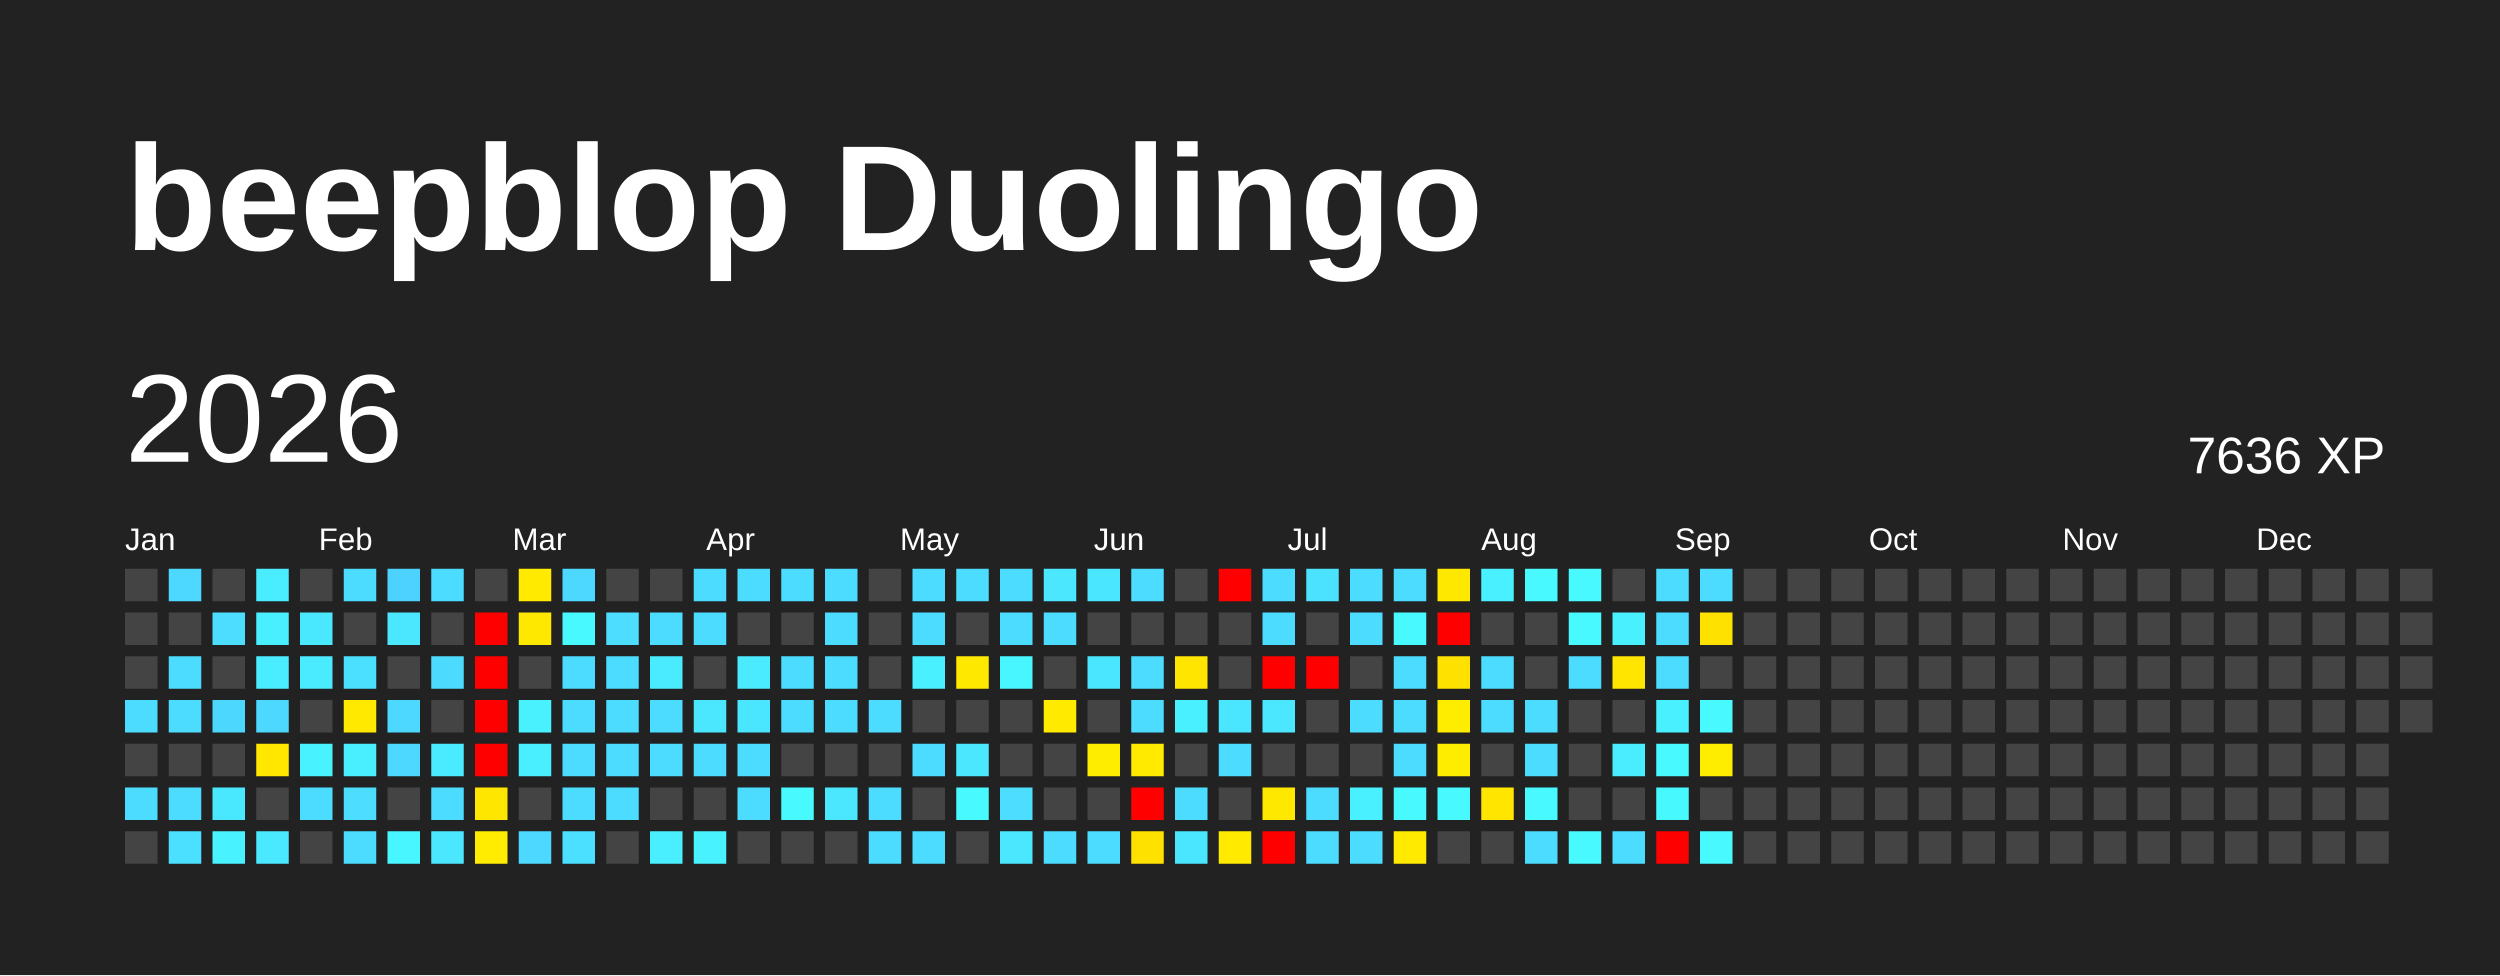
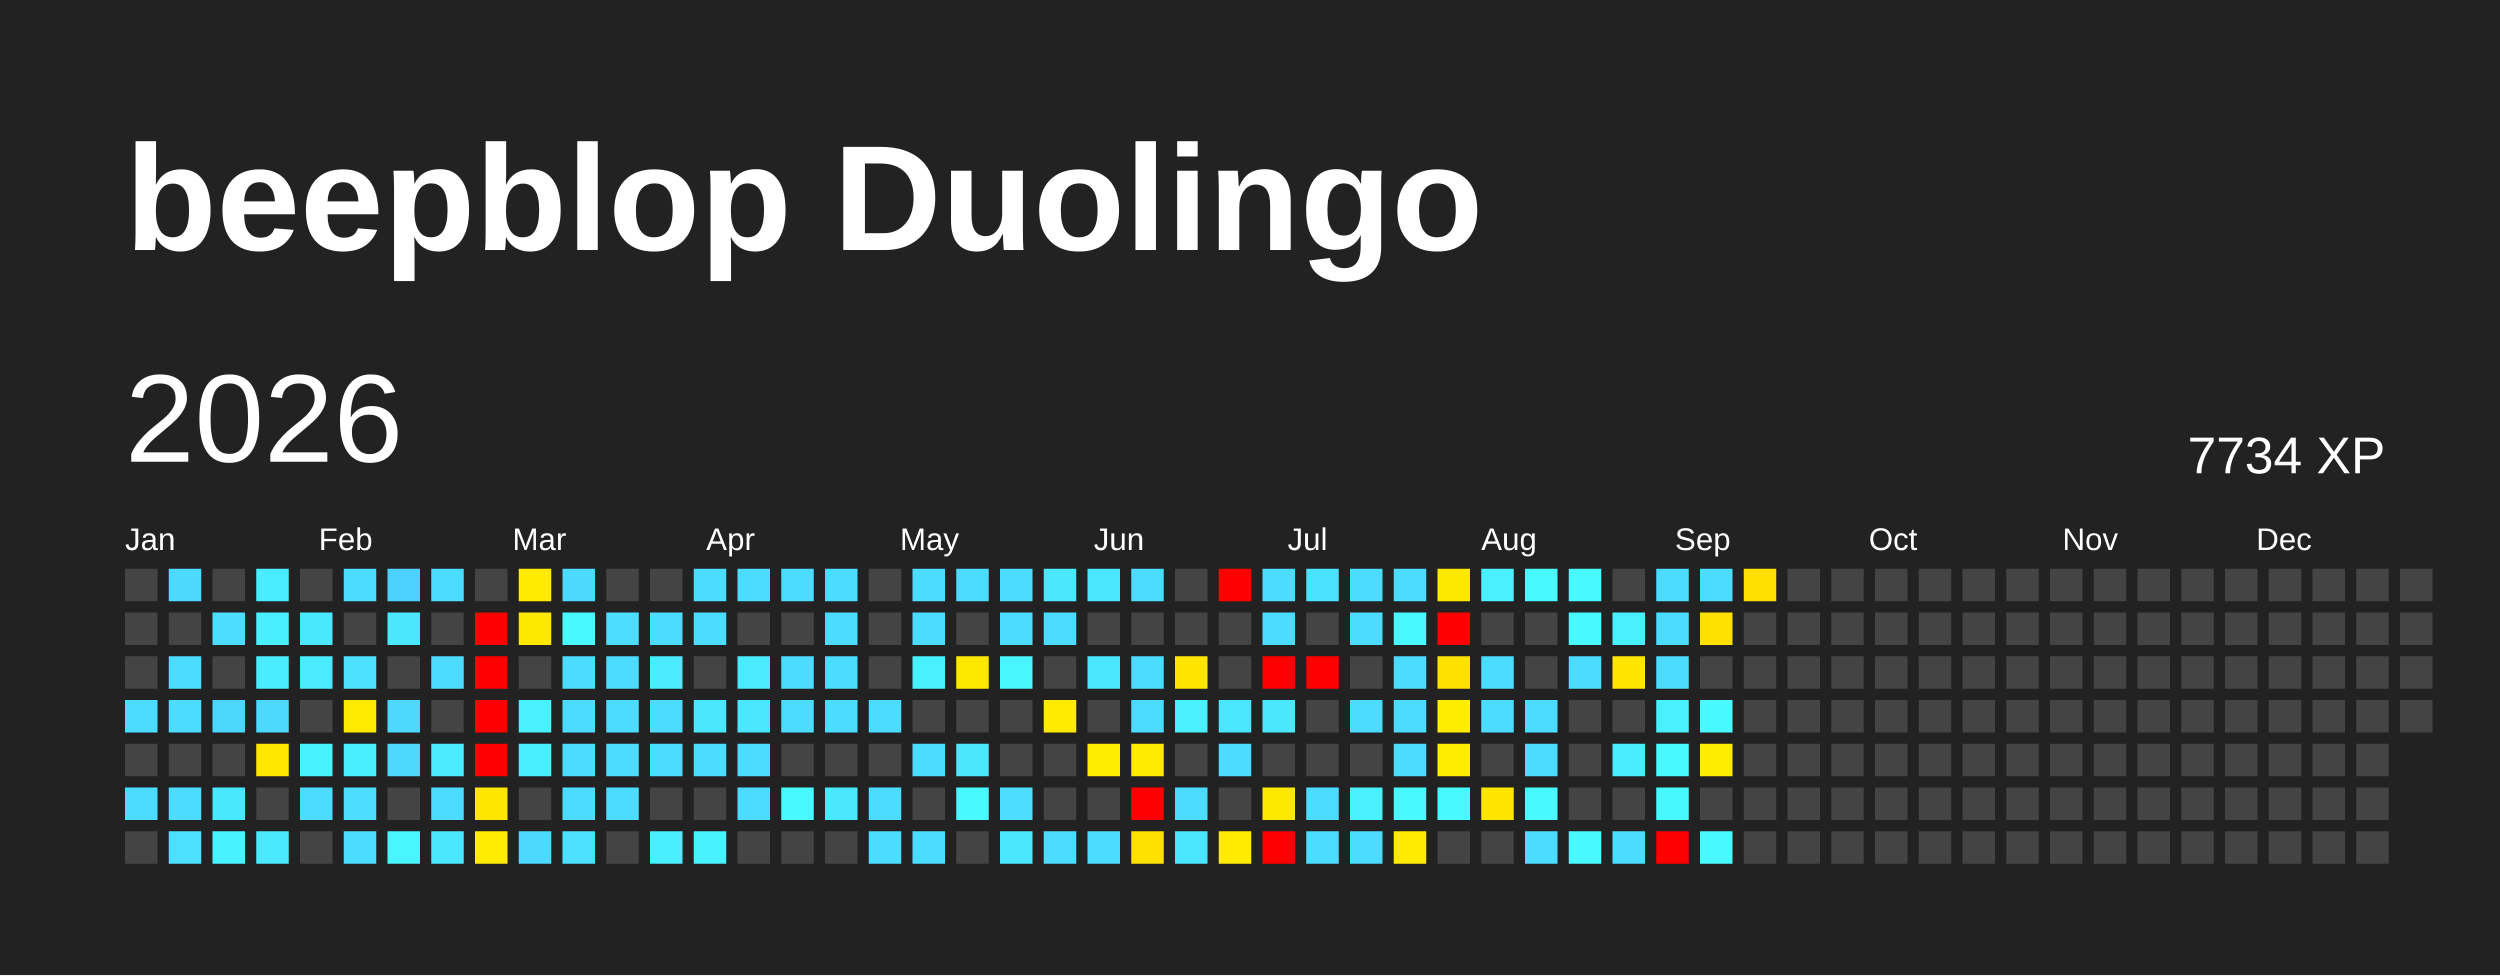
<svg xmlns="http://www.w3.org/2000/svg" baseProfile="full" height="78mm" version="1.1" viewBox="0,0,200,78" width="200mm">
  <defs />
  <rect fill="#222222" height="78" width="200" x="0" y="0" />
  <text fill="#FFFFFF" style="font-size:12px; font-family:Arial; font-weight:bold;" x="10" y="20">beepblop Duolingo</text>
  <text dominant-baseline="hanging" fill="#FFFFFF" style="font-size:10.0px; font-family:Arial;" x="10" y="30">2026</text>
-   <text dominant-baseline="hanging" fill="#FFFFFF" style="font-size:4.125px; font-family:Arial;" x="175" y="35">7636 XP</text>
+   <text dominant-baseline="hanging" fill="#FFFFFF" style="font-size:4.125px; font-family:Arial;" x="175" y="35">7734 XP</text>
  <text fill="#FFFFFF" style="font-size:2.5px; font-family:Arial" x="10.0" y="44">Jan</text>
  <text fill="#FFFFFF" style="font-size:2.5px; font-family:Arial" x="25.5" y="44">Feb</text>
  <text fill="#FFFFFF" style="font-size:2.5px; font-family:Arial" x="41.0" y="44">Mar</text>
  <text fill="#FFFFFF" style="font-size:2.5px; font-family:Arial" x="56.5" y="44">Apr</text>
  <text fill="#FFFFFF" style="font-size:2.5px; font-family:Arial" x="72.0" y="44">May</text>
  <text fill="#FFFFFF" style="font-size:2.5px; font-family:Arial" x="87.5" y="44">Jun</text>
  <text fill="#FFFFFF" style="font-size:2.5px; font-family:Arial" x="103.0" y="44">Jul</text>
  <text fill="#FFFFFF" style="font-size:2.5px; font-family:Arial" x="118.5" y="44">Aug</text>
  <text fill="#FFFFFF" style="font-size:2.5px; font-family:Arial" x="134.0" y="44">Sep</text>
  <text fill="#FFFFFF" style="font-size:2.5px; font-family:Arial" x="149.5" y="44">Oct</text>
  <text fill="#FFFFFF" style="font-size:2.5px; font-family:Arial" x="165.0" y="44">Nov</text>
  <text fill="#FFFFFF" style="font-size:2.5px; font-family:Arial" x="180.5" y="44">Dec</text>
  <rect fill="#444444" height="2.6" width="2.6" x="10.0" y="45.5" />
  <rect fill="#444444" height="2.6" width="2.6" x="10.0" y="49.0" />
  <rect fill="#444444" height="2.6" width="2.6" x="10.0" y="52.5" />
  <rect fill="#4cdcff" height="2.6" width="2.6" x="10.0" y="56.0" />
  <rect fill="#444444" height="2.6" width="2.6" x="10.0" y="59.5" />
  <rect fill="#4cdcff" height="2.6" width="2.6" x="10.0" y="63.0" />
  <rect fill="#444444" height="2.6" width="2.6" x="10.0" y="66.5" />
  <rect fill="#4cd8ff" height="2.6" width="2.6" x="13.5" y="45.5" />
  <rect fill="#444444" height="2.6" width="2.6" x="13.5" y="49.0" />
  <rect fill="#4cdcff" height="2.6" width="2.6" x="13.5" y="52.5" />
  <rect fill="#4cdcff" height="2.6" width="2.6" x="13.5" y="56.0" />
  <rect fill="#444444" height="2.6" width="2.6" x="13.5" y="59.5" />
  <rect fill="#4cdcff" height="2.6" width="2.6" x="13.5" y="63.0" />
  <rect fill="#4be0ff" height="2.6" width="2.6" x="13.5" y="66.5" />
  <rect fill="#444444" height="2.6" width="2.6" x="17.0" y="45.5" />
  <rect fill="#4cddff" height="2.6" width="2.6" x="17.0" y="49.0" />
  <rect fill="#444444" height="2.6" width="2.6" x="17.0" y="52.5" />
  <rect fill="#4cd7ff" height="2.6" width="2.6" x="17.0" y="56.0" />
  <rect fill="#444444" height="2.6" width="2.6" x="17.0" y="59.5" />
  <rect fill="#4ae8ff" height="2.6" width="2.6" x="17.0" y="63.0" />
  <rect fill="#49f2ff" height="2.6" width="2.6" x="17.0" y="66.5" />
  <rect fill="#49edff" height="2.6" width="2.6" x="20.5" y="45.5" />
  <rect fill="#49eeff" height="2.6" width="2.6" x="20.5" y="49.0" />
  <rect fill="#4aecff" height="2.6" width="2.6" x="20.5" y="52.5" />
  <rect fill="#4cd8ff" height="2.6" width="2.6" x="20.5" y="56.0" />
  <rect fill="#ffe700" height="2.6" width="2.6" x="20.5" y="59.5" />
  <rect fill="#444444" height="2.6" width="2.6" x="20.5" y="63.0" />
  <rect fill="#4ae9ff" height="2.6" width="2.6" x="20.5" y="66.5" />
  <rect fill="#444444" height="2.6" width="2.6" x="24.0" y="45.5" />
  <rect fill="#4ae8ff" height="2.6" width="2.6" x="24.0" y="49.0" />
  <rect fill="#4aeaff" height="2.6" width="2.6" x="24.0" y="52.5" />
  <rect fill="#444444" height="2.6" width="2.6" x="24.0" y="56.0" />
  <rect fill="#49f2ff" height="2.6" width="2.6" x="24.0" y="59.5" />
  <rect fill="#4cdcff" height="2.6" width="2.6" x="24.0" y="63.0" />
  <rect fill="#444444" height="2.6" width="2.6" x="24.0" y="66.5" />
  <rect fill="#4cdcff" height="2.6" width="2.6" x="27.5" y="45.5" />
  <rect fill="#444444" height="2.6" width="2.6" x="27.5" y="49.0" />
  <rect fill="#4be0ff" height="2.6" width="2.6" x="27.5" y="52.5" />
  <rect fill="#ffe900" height="2.6" width="2.6" x="27.5" y="56.0" />
  <rect fill="#49eeff" height="2.6" width="2.6" x="27.5" y="59.5" />
  <rect fill="#4cddff" height="2.6" width="2.6" x="27.5" y="63.0" />
  <rect fill="#4cdcff" height="2.6" width="2.6" x="27.5" y="66.5" />
  <rect fill="#4dd2ff" height="2.6" width="2.6" x="31.0" y="45.5" />
  <rect fill="#4ae7ff" height="2.6" width="2.6" x="31.0" y="49.0" />
  <rect fill="#444444" height="2.6" width="2.6" x="31.0" y="52.5" />
  <rect fill="#4cd8ff" height="2.6" width="2.6" x="31.0" y="56.0" />
  <rect fill="#4cd8ff" height="2.6" width="2.6" x="31.0" y="59.5" />
  <rect fill="#444444" height="2.6" width="2.6" x="31.0" y="63.0" />
  <rect fill="#48f6ff" height="2.6" width="2.6" x="31.0" y="66.5" />
  <rect fill="#4cdcff" height="2.6" width="2.6" x="34.5" y="45.5" />
  <rect fill="#444444" height="2.6" width="2.6" x="34.5" y="49.0" />
  <rect fill="#4cdbff" height="2.6" width="2.6" x="34.5" y="52.5" />
  <rect fill="#444444" height="2.6" width="2.6" x="34.5" y="56.0" />
  <rect fill="#4aeaff" height="2.6" width="2.6" x="34.5" y="59.5" />
  <rect fill="#4cdcff" height="2.6" width="2.6" x="34.5" y="63.0" />
  <rect fill="#4ae7ff" height="2.6" width="2.6" x="34.5" y="66.5" />
  <rect fill="#444444" height="2.6" width="2.6" x="38.0" y="45.5" />
  <rect fill="red" height="2.6" width="2.6" x="38.0" y="49.0" />
  <rect fill="red" height="2.6" width="2.6" x="38.0" y="52.5" />
  <rect fill="red" height="2.6" width="2.6" x="38.0" y="56.0" />
  <rect fill="red" height="2.6" width="2.6" x="38.0" y="59.5" />
  <rect fill="#ffe600" height="2.6" width="2.6" x="38.0" y="63.0" />
  <rect fill="#ffec00" height="2.6" width="2.6" x="38.0" y="66.5" />
  <rect fill="#ffea00" height="2.6" width="2.6" x="41.5" y="45.5" />
  <rect fill="#ffe800" height="2.6" width="2.6" x="41.5" y="49.0" />
  <rect fill="#444444" height="2.6" width="2.6" x="41.5" y="52.5" />
  <rect fill="#49f1ff" height="2.6" width="2.6" x="41.5" y="56.0" />
  <rect fill="#49efff" height="2.6" width="2.6" x="41.5" y="59.5" />
  <rect fill="#444444" height="2.6" width="2.6" x="41.5" y="63.0" />
  <rect fill="#4cd8ff" height="2.6" width="2.6" x="41.5" y="66.5" />
  <rect fill="#4cd8ff" height="2.6" width="2.6" x="45.0" y="45.5" />
  <rect fill="#48f9ff" height="2.6" width="2.6" x="45.0" y="49.0" />
  <rect fill="#4cdcff" height="2.6" width="2.6" x="45.0" y="52.5" />
  <rect fill="#4cdcff" height="2.6" width="2.6" x="45.0" y="56.0" />
  <rect fill="#4cdcff" height="2.6" width="2.6" x="45.0" y="59.5" />
  <rect fill="#4cdcff" height="2.6" width="2.6" x="45.0" y="63.0" />
  <rect fill="#4be0ff" height="2.6" width="2.6" x="45.0" y="66.5" />
  <rect fill="#444444" height="2.6" width="2.6" x="48.5" y="45.5" />
  <rect fill="#4cddff" height="2.6" width="2.6" x="48.5" y="49.0" />
  <rect fill="#4cdcff" height="2.6" width="2.6" x="48.5" y="52.5" />
  <rect fill="#4cdcff" height="2.6" width="2.6" x="48.5" y="56.0" />
  <rect fill="#4cdcff" height="2.6" width="2.6" x="48.5" y="59.5" />
  <rect fill="#4cdcff" height="2.6" width="2.6" x="48.5" y="63.0" />
  <rect fill="#444444" height="2.6" width="2.6" x="48.5" y="66.5" />
  <rect fill="#444444" height="2.6" width="2.6" x="52.0" y="45.5" />
  <rect fill="#4cdcff" height="2.6" width="2.6" x="52.0" y="49.0" />
  <rect fill="#4aebff" height="2.6" width="2.6" x="52.0" y="52.5" />
  <rect fill="#4cdcff" height="2.6" width="2.6" x="52.0" y="56.0" />
  <rect fill="#4cdcff" height="2.6" width="2.6" x="52.0" y="59.5" />
  <rect fill="#444444" height="2.6" width="2.6" x="52.0" y="63.0" />
  <rect fill="#49eeff" height="2.6" width="2.6" x="52.0" y="66.5" />
  <rect fill="#4cdcff" height="2.6" width="2.6" x="55.5" y="45.5" />
  <rect fill="#4cdcff" height="2.6" width="2.6" x="55.5" y="49.0" />
  <rect fill="#444444" height="2.6" width="2.6" x="55.5" y="52.5" />
  <rect fill="#4ae7ff" height="2.6" width="2.6" x="55.5" y="56.0" />
  <rect fill="#4cdcff" height="2.6" width="2.6" x="55.5" y="59.5" />
  <rect fill="#444444" height="2.6" width="2.6" x="55.5" y="63.0" />
  <rect fill="#49f2ff" height="2.6" width="2.6" x="55.5" y="66.5" />
  <rect fill="#4cdcff" height="2.6" width="2.6" x="59.0" y="45.5" />
  <rect fill="#444444" height="2.6" width="2.6" x="59.0" y="49.0" />
  <rect fill="#4aeaff" height="2.6" width="2.6" x="59.0" y="52.5" />
  <rect fill="#4ae5ff" height="2.6" width="2.6" x="59.0" y="56.0" />
  <rect fill="#4cdcff" height="2.6" width="2.6" x="59.0" y="59.5" />
  <rect fill="#4cdcff" height="2.6" width="2.6" x="59.0" y="63.0" />
  <rect fill="#444444" height="2.6" width="2.6" x="59.0" y="66.5" />
  <rect fill="#4cdcff" height="2.6" width="2.6" x="62.5" y="45.5" />
  <rect fill="#444444" height="2.6" width="2.6" x="62.5" y="49.0" />
  <rect fill="#4cdcff" height="2.6" width="2.6" x="62.5" y="52.5" />
  <rect fill="#4cdcff" height="2.6" width="2.6" x="62.5" y="56.0" />
  <rect fill="#444444" height="2.6" width="2.6" x="62.5" y="59.5" />
  <rect fill="#48f9ff" height="2.6" width="2.6" x="62.5" y="63.0" />
  <rect fill="#444444" height="2.6" width="2.6" x="62.5" y="66.5" />
  <rect fill="#4cdcff" height="2.6" width="2.6" x="66.0" y="45.5" />
  <rect fill="#4cdcff" height="2.6" width="2.6" x="66.0" y="49.0" />
  <rect fill="#4cdcff" height="2.6" width="2.6" x="66.0" y="52.5" />
  <rect fill="#4cdcff" height="2.6" width="2.6" x="66.0" y="56.0" />
  <rect fill="#444444" height="2.6" width="2.6" x="66.0" y="59.5" />
  <rect fill="#4ae7ff" height="2.6" width="2.6" x="66.0" y="63.0" />
  <rect fill="#444444" height="2.6" width="2.6" x="66.0" y="66.5" />
  <rect fill="#444444" height="2.6" width="2.6" x="69.5" y="45.5" />
  <rect fill="#444444" height="2.6" width="2.6" x="69.5" y="49.0" />
  <rect fill="#444444" height="2.6" width="2.6" x="69.5" y="52.5" />
  <rect fill="#4cdcff" height="2.6" width="2.6" x="69.5" y="56.0" />
  <rect fill="#444444" height="2.6" width="2.6" x="69.5" y="59.5" />
  <rect fill="#4cdcff" height="2.6" width="2.6" x="69.5" y="63.0" />
  <rect fill="#4cdcff" height="2.6" width="2.6" x="69.5" y="66.5" />
  <rect fill="#4cdcff" height="2.6" width="2.6" x="73.0" y="45.5" />
  <rect fill="#4cdcff" height="2.6" width="2.6" x="73.0" y="49.0" />
  <rect fill="#49f0ff" height="2.6" width="2.6" x="73.0" y="52.5" />
  <rect fill="#444444" height="2.6" width="2.6" x="73.0" y="56.0" />
  <rect fill="#4cdcff" height="2.6" width="2.6" x="73.0" y="59.5" />
  <rect fill="#444444" height="2.6" width="2.6" x="73.0" y="63.0" />
  <rect fill="#4cdcff" height="2.6" width="2.6" x="73.0" y="66.5" />
  <rect fill="#4cdcff" height="2.6" width="2.6" x="76.5" y="45.5" />
  <rect fill="#444444" height="2.6" width="2.6" x="76.5" y="49.0" />
  <rect fill="#ffe800" height="2.6" width="2.6" x="76.5" y="52.5" />
  <rect fill="#444444" height="2.6" width="2.6" x="76.5" y="56.0" />
  <rect fill="#4ae7ff" height="2.6" width="2.6" x="76.5" y="59.5" />
  <rect fill="#48f9ff" height="2.6" width="2.6" x="76.5" y="63.0" />
  <rect fill="#444444" height="2.6" width="2.6" x="76.5" y="66.5" />
  <rect fill="#4cdcff" height="2.6" width="2.6" x="80.0" y="45.5" />
  <rect fill="#4cdcff" height="2.6" width="2.6" x="80.0" y="49.0" />
  <rect fill="#48f6ff" height="2.6" width="2.6" x="80.0" y="52.5" />
  <rect fill="#444444" height="2.6" width="2.6" x="80.0" y="56.0" />
  <rect fill="#444444" height="2.6" width="2.6" x="80.0" y="59.5" />
  <rect fill="#4cddff" height="2.6" width="2.6" x="80.0" y="63.0" />
  <rect fill="#4ae7ff" height="2.6" width="2.6" x="80.0" y="66.5" />
  <rect fill="#4ae7ff" height="2.6" width="2.6" x="83.5" y="45.5" />
  <rect fill="#4cdcff" height="2.6" width="2.6" x="83.5" y="49.0" />
  <rect fill="#444444" height="2.6" width="2.6" x="83.5" y="52.5" />
  <rect fill="#ffea00" height="2.6" width="2.6" x="83.5" y="56.0" />
  <rect fill="#444444" height="2.6" width="2.6" x="83.5" y="59.5" />
  <rect fill="#444444" height="2.6" width="2.6" x="83.5" y="63.0" />
  <rect fill="#4cdcff" height="2.6" width="2.6" x="83.5" y="66.5" />
  <rect fill="#4ae5ff" height="2.6" width="2.6" x="87.0" y="45.5" />
  <rect fill="#444444" height="2.6" width="2.6" x="87.0" y="49.0" />
  <rect fill="#4ae6ff" height="2.6" width="2.6" x="87.0" y="52.5" />
  <rect fill="#444444" height="2.6" width="2.6" x="87.0" y="56.0" />
  <rect fill="#ffed00" height="2.6" width="2.6" x="87.0" y="59.5" />
  <rect fill="#444444" height="2.6" width="2.6" x="87.0" y="63.0" />
  <rect fill="#4cdcff" height="2.6" width="2.6" x="87.0" y="66.5" />
  <rect fill="#4cdcff" height="2.6" width="2.6" x="90.5" y="45.5" />
  <rect fill="#444444" height="2.6" width="2.6" x="90.5" y="49.0" />
  <rect fill="#4cdcff" height="2.6" width="2.6" x="90.5" y="52.5" />
  <rect fill="#4cdcff" height="2.6" width="2.6" x="90.5" y="56.0" />
  <rect fill="#ffea00" height="2.6" width="2.6" x="90.5" y="59.5" />
  <rect fill="red" height="2.6" width="2.6" x="90.5" y="63.0" />
  <rect fill="#ffe100" height="2.6" width="2.6" x="90.5" y="66.5" />
  <rect fill="#444444" height="2.6" width="2.6" x="94.0" y="45.5" />
  <rect fill="#444444" height="2.6" width="2.6" x="94.0" y="49.0" />
  <rect fill="#ffe500" height="2.6" width="2.6" x="94.0" y="52.5" />
  <rect fill="#49f0ff" height="2.6" width="2.6" x="94.0" y="56.0" />
  <rect fill="#444444" height="2.6" width="2.6" x="94.0" y="59.5" />
  <rect fill="#4cdcff" height="2.6" width="2.6" x="94.0" y="63.0" />
  <rect fill="#4ae5ff" height="2.6" width="2.6" x="94.0" y="66.5" />
  <rect fill="red" height="2.6" width="2.6" x="97.5" y="45.5" />
  <rect fill="#444444" height="2.6" width="2.6" x="97.5" y="49.0" />
  <rect fill="#444444" height="2.6" width="2.6" x="97.5" y="52.5" />
  <rect fill="#4ae5ff" height="2.6" width="2.6" x="97.5" y="56.0" />
  <rect fill="#4cdcff" height="2.6" width="2.6" x="97.5" y="59.5" />
  <rect fill="#444444" height="2.6" width="2.6" x="97.5" y="63.0" />
  <rect fill="#ffea00" height="2.6" width="2.6" x="97.5" y="66.5" />
  <rect fill="#4cdcff" height="2.6" width="2.6" x="101.0" y="45.5" />
  <rect fill="#4cdcff" height="2.6" width="2.6" x="101.0" y="49.0" />
  <rect fill="red" height="2.6" width="2.6" x="101.0" y="52.5" />
  <rect fill="#4ae7ff" height="2.6" width="2.6" x="101.0" y="56.0" />
  <rect fill="#444444" height="2.6" width="2.6" x="101.0" y="59.5" />
  <rect fill="#ffe800" height="2.6" width="2.6" x="101.0" y="63.0" />
  <rect fill="red" height="2.6" width="2.6" x="101.0" y="66.5" />
  <rect fill="#4be2ff" height="2.6" width="2.6" x="104.5" y="45.5" />
  <rect fill="#444444" height="2.6" width="2.6" x="104.5" y="49.0" />
  <rect fill="red" height="2.6" width="2.6" x="104.5" y="52.5" />
  <rect fill="#444444" height="2.6" width="2.6" x="104.5" y="56.0" />
  <rect fill="#444444" height="2.6" width="2.6" x="104.5" y="59.5" />
  <rect fill="#4cdcff" height="2.6" width="2.6" x="104.5" y="63.0" />
  <rect fill="#4cdcff" height="2.6" width="2.6" x="104.5" y="66.5" />
  <rect fill="#4cdcff" height="2.6" width="2.6" x="108.0" y="45.5" />
  <rect fill="#4cdcff" height="2.6" width="2.6" x="108.0" y="49.0" />
  <rect fill="#444444" height="2.6" width="2.6" x="108.0" y="52.5" />
  <rect fill="#4cdcff" height="2.6" width="2.6" x="108.0" y="56.0" />
  <rect fill="#444444" height="2.6" width="2.6" x="108.0" y="59.5" />
  <rect fill="#49f0ff" height="2.6" width="2.6" x="108.0" y="63.0" />
  <rect fill="#4cdcff" height="2.6" width="2.6" x="108.0" y="66.5" />
  <rect fill="#4cdcff" height="2.6" width="2.6" x="111.5" y="45.5" />
  <rect fill="#48f9ff" height="2.6" width="2.6" x="111.5" y="49.0" />
  <rect fill="#4cdcff" height="2.6" width="2.6" x="111.5" y="52.5" />
  <rect fill="#4cdcff" height="2.6" width="2.6" x="111.5" y="56.0" />
  <rect fill="#4cdcff" height="2.6" width="2.6" x="111.5" y="59.5" />
  <rect fill="#48f9ff" height="2.6" width="2.6" x="111.5" y="63.0" />
  <rect fill="#ffea00" height="2.6" width="2.6" x="111.5" y="66.5" />
  <rect fill="#ffe800" height="2.6" width="2.6" x="115.0" y="45.5" />
  <rect fill="red" height="2.6" width="2.6" x="115.0" y="49.0" />
  <rect fill="#ffe100" height="2.6" width="2.6" x="115.0" y="52.5" />
  <rect fill="#ffed00" height="2.6" width="2.6" x="115.0" y="56.0" />
  <rect fill="#ffed00" height="2.6" width="2.6" x="115.0" y="59.5" />
  <rect fill="#48f9ff" height="2.6" width="2.6" x="115.0" y="63.0" />
  <rect fill="#444444" height="2.6" width="2.6" x="115.0" y="66.5" />
  <rect fill="#49f0ff" height="2.6" width="2.6" x="118.5" y="45.5" />
  <rect fill="#444444" height="2.6" width="2.6" x="118.5" y="49.0" />
  <rect fill="#4cdcff" height="2.6" width="2.6" x="118.5" y="52.5" />
  <rect fill="#4cdcff" height="2.6" width="2.6" x="118.5" y="56.0" />
  <rect fill="#444444" height="2.6" width="2.6" x="118.5" y="59.5" />
  <rect fill="#ffe500" height="2.6" width="2.6" x="118.5" y="63.0" />
  <rect fill="#444444" height="2.6" width="2.6" x="118.5" y="66.5" />
  <rect fill="#48f9ff" height="2.6" width="2.6" x="122.0" y="45.5" />
  <rect fill="#444444" height="2.6" width="2.6" x="122.0" y="49.0" />
  <rect fill="#444444" height="2.6" width="2.6" x="122.0" y="52.5" />
  <rect fill="#4cdcff" height="2.6" width="2.6" x="122.0" y="56.0" />
  <rect fill="#4cdcff" height="2.6" width="2.6" x="122.0" y="59.5" />
  <rect fill="#48f9ff" height="2.6" width="2.6" x="122.0" y="63.0" />
  <rect fill="#4cdcff" height="2.6" width="2.6" x="122.0" y="66.5" />
  <rect fill="#48f9ff" height="2.6" width="2.6" x="125.5" y="45.5" />
  <rect fill="#48f9ff" height="2.6" width="2.6" x="125.5" y="49.0" />
  <rect fill="#4cdcff" height="2.6" width="2.6" x="125.5" y="52.5" />
  <rect fill="#444444" height="2.6" width="2.6" x="125.5" y="56.0" />
  <rect fill="#444444" height="2.6" width="2.6" x="125.5" y="59.5" />
  <rect fill="#444444" height="2.6" width="2.6" x="125.5" y="63.0" />
  <rect fill="#48f9ff" height="2.6" width="2.6" x="125.5" y="66.5" />
  <rect fill="#444444" height="2.6" width="2.6" x="129.0" y="45.5" />
  <rect fill="#49f0ff" height="2.6" width="2.6" x="129.0" y="49.0" />
  <rect fill="#ffe500" height="2.6" width="2.6" x="129.0" y="52.5" />
  <rect fill="#444444" height="2.6" width="2.6" x="129.0" y="56.0" />
  <rect fill="#49edff" height="2.6" width="2.6" x="129.0" y="59.5" />
  <rect fill="#444444" height="2.6" width="2.6" x="129.0" y="63.0" />
  <rect fill="#4cdcff" height="2.6" width="2.6" x="129.0" y="66.5" />
  <rect fill="#4cdcff" height="2.6" width="2.6" x="132.5" y="45.5" />
  <rect fill="#4cdcff" height="2.6" width="2.6" x="132.5" y="49.0" />
  <rect fill="#4cdcff" height="2.6" width="2.6" x="132.5" y="52.5" />
  <rect fill="#49f0ff" height="2.6" width="2.6" x="132.5" y="56.0" />
  <rect fill="#48f9ff" height="2.6" width="2.6" x="132.5" y="59.5" />
  <rect fill="#48f8ff" height="2.6" width="2.6" x="132.5" y="63.0" />
  <rect fill="red" height="2.6" width="2.6" x="132.5" y="66.5" />
  <rect fill="#4cdcff" height="2.6" width="2.6" x="136.0" y="45.5" />
  <rect fill="#ffe100" height="2.6" width="2.6" x="136.0" y="49.0" />
  <rect fill="#444444" height="2.6" width="2.6" x="136.0" y="52.5" />
  <rect fill="#48f9ff" height="2.6" width="2.6" x="136.0" y="56.0" />
  <rect fill="#ffed00" height="2.6" width="2.6" x="136.0" y="59.5" />
  <rect fill="#444444" height="2.6" width="2.6" x="136.0" y="63.0" />
  <rect fill="#48f9ff" height="2.6" width="2.6" x="136.0" y="66.5" />
-   <rect fill="#444444" height="2.6" width="2.6" x="139.5" y="45.5" />
+   <rect fill="#ffe000" height="2.6" width="2.6" x="139.5" y="45.5" />
  <rect fill="#444444" height="2.6" width="2.6" x="139.5" y="49.0" />
  <rect fill="#444444" height="2.6" width="2.6" x="139.5" y="52.5" />
  <rect fill="#444444" height="2.6" width="2.6" x="139.5" y="56.0" />
  <rect fill="#444444" height="2.6" width="2.6" x="139.5" y="59.5" />
  <rect fill="#444444" height="2.6" width="2.6" x="139.5" y="63.0" />
  <rect fill="#444444" height="2.6" width="2.6" x="139.5" y="66.5" />
  <rect fill="#444444" height="2.6" width="2.6" x="143.0" y="45.5" />
  <rect fill="#444444" height="2.6" width="2.6" x="143.0" y="49.0" />
  <rect fill="#444444" height="2.6" width="2.6" x="143.0" y="52.5" />
  <rect fill="#444444" height="2.6" width="2.6" x="143.0" y="56.0" />
  <rect fill="#444444" height="2.6" width="2.6" x="143.0" y="59.5" />
  <rect fill="#444444" height="2.6" width="2.6" x="143.0" y="63.0" />
  <rect fill="#444444" height="2.6" width="2.6" x="143.0" y="66.5" />
  <rect fill="#444444" height="2.6" width="2.6" x="146.5" y="45.5" />
  <rect fill="#444444" height="2.6" width="2.6" x="146.5" y="49.0" />
  <rect fill="#444444" height="2.6" width="2.6" x="146.5" y="52.5" />
  <rect fill="#444444" height="2.6" width="2.6" x="146.5" y="56.0" />
  <rect fill="#444444" height="2.6" width="2.6" x="146.5" y="59.5" />
  <rect fill="#444444" height="2.6" width="2.6" x="146.5" y="63.0" />
  <rect fill="#444444" height="2.6" width="2.6" x="146.5" y="66.5" />
  <rect fill="#444444" height="2.6" width="2.6" x="150.0" y="45.5" />
  <rect fill="#444444" height="2.6" width="2.6" x="150.0" y="49.0" />
  <rect fill="#444444" height="2.6" width="2.6" x="150.0" y="52.5" />
  <rect fill="#444444" height="2.6" width="2.6" x="150.0" y="56.0" />
  <rect fill="#444444" height="2.6" width="2.6" x="150.0" y="59.5" />
  <rect fill="#444444" height="2.6" width="2.6" x="150.0" y="63.0" />
  <rect fill="#444444" height="2.6" width="2.6" x="150.0" y="66.5" />
  <rect fill="#444444" height="2.6" width="2.6" x="153.5" y="45.5" />
  <rect fill="#444444" height="2.6" width="2.6" x="153.5" y="49.0" />
  <rect fill="#444444" height="2.6" width="2.6" x="153.5" y="52.5" />
  <rect fill="#444444" height="2.6" width="2.6" x="153.5" y="56.0" />
  <rect fill="#444444" height="2.6" width="2.6" x="153.5" y="59.5" />
  <rect fill="#444444" height="2.6" width="2.6" x="153.5" y="63.0" />
  <rect fill="#444444" height="2.6" width="2.6" x="153.5" y="66.5" />
  <rect fill="#444444" height="2.6" width="2.6" x="157.0" y="45.5" />
  <rect fill="#444444" height="2.6" width="2.6" x="157.0" y="49.0" />
  <rect fill="#444444" height="2.6" width="2.6" x="157.0" y="52.5" />
  <rect fill="#444444" height="2.6" width="2.6" x="157.0" y="56.0" />
  <rect fill="#444444" height="2.6" width="2.6" x="157.0" y="59.5" />
  <rect fill="#444444" height="2.6" width="2.6" x="157.0" y="63.0" />
  <rect fill="#444444" height="2.6" width="2.6" x="157.0" y="66.5" />
  <rect fill="#444444" height="2.6" width="2.6" x="160.5" y="45.5" />
  <rect fill="#444444" height="2.6" width="2.6" x="160.5" y="49.0" />
  <rect fill="#444444" height="2.6" width="2.6" x="160.5" y="52.5" />
  <rect fill="#444444" height="2.6" width="2.6" x="160.5" y="56.0" />
  <rect fill="#444444" height="2.6" width="2.6" x="160.5" y="59.5" />
  <rect fill="#444444" height="2.6" width="2.6" x="160.5" y="63.0" />
  <rect fill="#444444" height="2.6" width="2.6" x="160.5" y="66.5" />
  <rect fill="#444444" height="2.6" width="2.6" x="164.0" y="45.5" />
  <rect fill="#444444" height="2.6" width="2.6" x="164.0" y="49.0" />
  <rect fill="#444444" height="2.6" width="2.6" x="164.0" y="52.5" />
  <rect fill="#444444" height="2.6" width="2.6" x="164.0" y="56.0" />
  <rect fill="#444444" height="2.6" width="2.6" x="164.0" y="59.5" />
  <rect fill="#444444" height="2.6" width="2.6" x="164.0" y="63.0" />
  <rect fill="#444444" height="2.6" width="2.6" x="164.0" y="66.5" />
  <rect fill="#444444" height="2.6" width="2.6" x="167.5" y="45.5" />
  <rect fill="#444444" height="2.6" width="2.6" x="167.5" y="49.0" />
  <rect fill="#444444" height="2.6" width="2.6" x="167.5" y="52.5" />
  <rect fill="#444444" height="2.6" width="2.6" x="167.5" y="56.0" />
  <rect fill="#444444" height="2.6" width="2.6" x="167.5" y="59.5" />
  <rect fill="#444444" height="2.6" width="2.6" x="167.5" y="63.0" />
  <rect fill="#444444" height="2.6" width="2.6" x="167.5" y="66.5" />
  <rect fill="#444444" height="2.6" width="2.6" x="171.0" y="45.5" />
  <rect fill="#444444" height="2.6" width="2.6" x="171.0" y="49.0" />
  <rect fill="#444444" height="2.6" width="2.6" x="171.0" y="52.5" />
  <rect fill="#444444" height="2.6" width="2.6" x="171.0" y="56.0" />
  <rect fill="#444444" height="2.6" width="2.6" x="171.0" y="59.5" />
  <rect fill="#444444" height="2.6" width="2.6" x="171.0" y="63.0" />
  <rect fill="#444444" height="2.6" width="2.6" x="171.0" y="66.5" />
  <rect fill="#444444" height="2.6" width="2.6" x="174.5" y="45.5" />
  <rect fill="#444444" height="2.6" width="2.6" x="174.5" y="49.0" />
  <rect fill="#444444" height="2.6" width="2.6" x="174.5" y="52.5" />
  <rect fill="#444444" height="2.6" width="2.6" x="174.5" y="56.0" />
  <rect fill="#444444" height="2.6" width="2.6" x="174.5" y="59.5" />
  <rect fill="#444444" height="2.6" width="2.6" x="174.5" y="63.0" />
  <rect fill="#444444" height="2.6" width="2.6" x="174.5" y="66.5" />
  <rect fill="#444444" height="2.6" width="2.6" x="178.0" y="45.5" />
  <rect fill="#444444" height="2.6" width="2.6" x="178.0" y="49.0" />
  <rect fill="#444444" height="2.6" width="2.6" x="178.0" y="52.5" />
  <rect fill="#444444" height="2.6" width="2.6" x="178.0" y="56.0" />
  <rect fill="#444444" height="2.6" width="2.6" x="178.0" y="59.5" />
  <rect fill="#444444" height="2.6" width="2.6" x="178.0" y="63.0" />
  <rect fill="#444444" height="2.6" width="2.6" x="178.0" y="66.5" />
  <rect fill="#444444" height="2.6" width="2.6" x="181.5" y="45.5" />
  <rect fill="#444444" height="2.6" width="2.6" x="181.5" y="49.0" />
  <rect fill="#444444" height="2.6" width="2.6" x="181.5" y="52.5" />
  <rect fill="#444444" height="2.6" width="2.6" x="181.5" y="56.0" />
  <rect fill="#444444" height="2.6" width="2.6" x="181.5" y="59.5" />
  <rect fill="#444444" height="2.6" width="2.6" x="181.5" y="63.0" />
  <rect fill="#444444" height="2.6" width="2.6" x="181.5" y="66.5" />
  <rect fill="#444444" height="2.6" width="2.6" x="185.0" y="45.5" />
  <rect fill="#444444" height="2.6" width="2.6" x="185.0" y="49.0" />
  <rect fill="#444444" height="2.6" width="2.6" x="185.0" y="52.5" />
  <rect fill="#444444" height="2.6" width="2.6" x="185.0" y="56.0" />
  <rect fill="#444444" height="2.6" width="2.6" x="185.0" y="59.5" />
  <rect fill="#444444" height="2.6" width="2.6" x="185.0" y="63.0" />
  <rect fill="#444444" height="2.6" width="2.6" x="185.0" y="66.5" />
  <rect fill="#444444" height="2.6" width="2.6" x="188.5" y="45.5" />
  <rect fill="#444444" height="2.6" width="2.6" x="188.5" y="49.0" />
  <rect fill="#444444" height="2.6" width="2.6" x="188.5" y="52.5" />
  <rect fill="#444444" height="2.6" width="2.6" x="188.5" y="56.0" />
  <rect fill="#444444" height="2.6" width="2.6" x="188.5" y="59.5" />
  <rect fill="#444444" height="2.6" width="2.6" x="188.5" y="63.0" />
  <rect fill="#444444" height="2.6" width="2.6" x="188.5" y="66.5" />
  <rect fill="#444444" height="2.6" width="2.6" x="192.0" y="45.5" />
  <rect fill="#444444" height="2.6" width="2.6" x="192.0" y="49.0" />
  <rect fill="#444444" height="2.6" width="2.6" x="192.0" y="52.5" />
  <rect fill="#444444" height="2.6" width="2.6" x="192.0" y="56.0" />
</svg>
